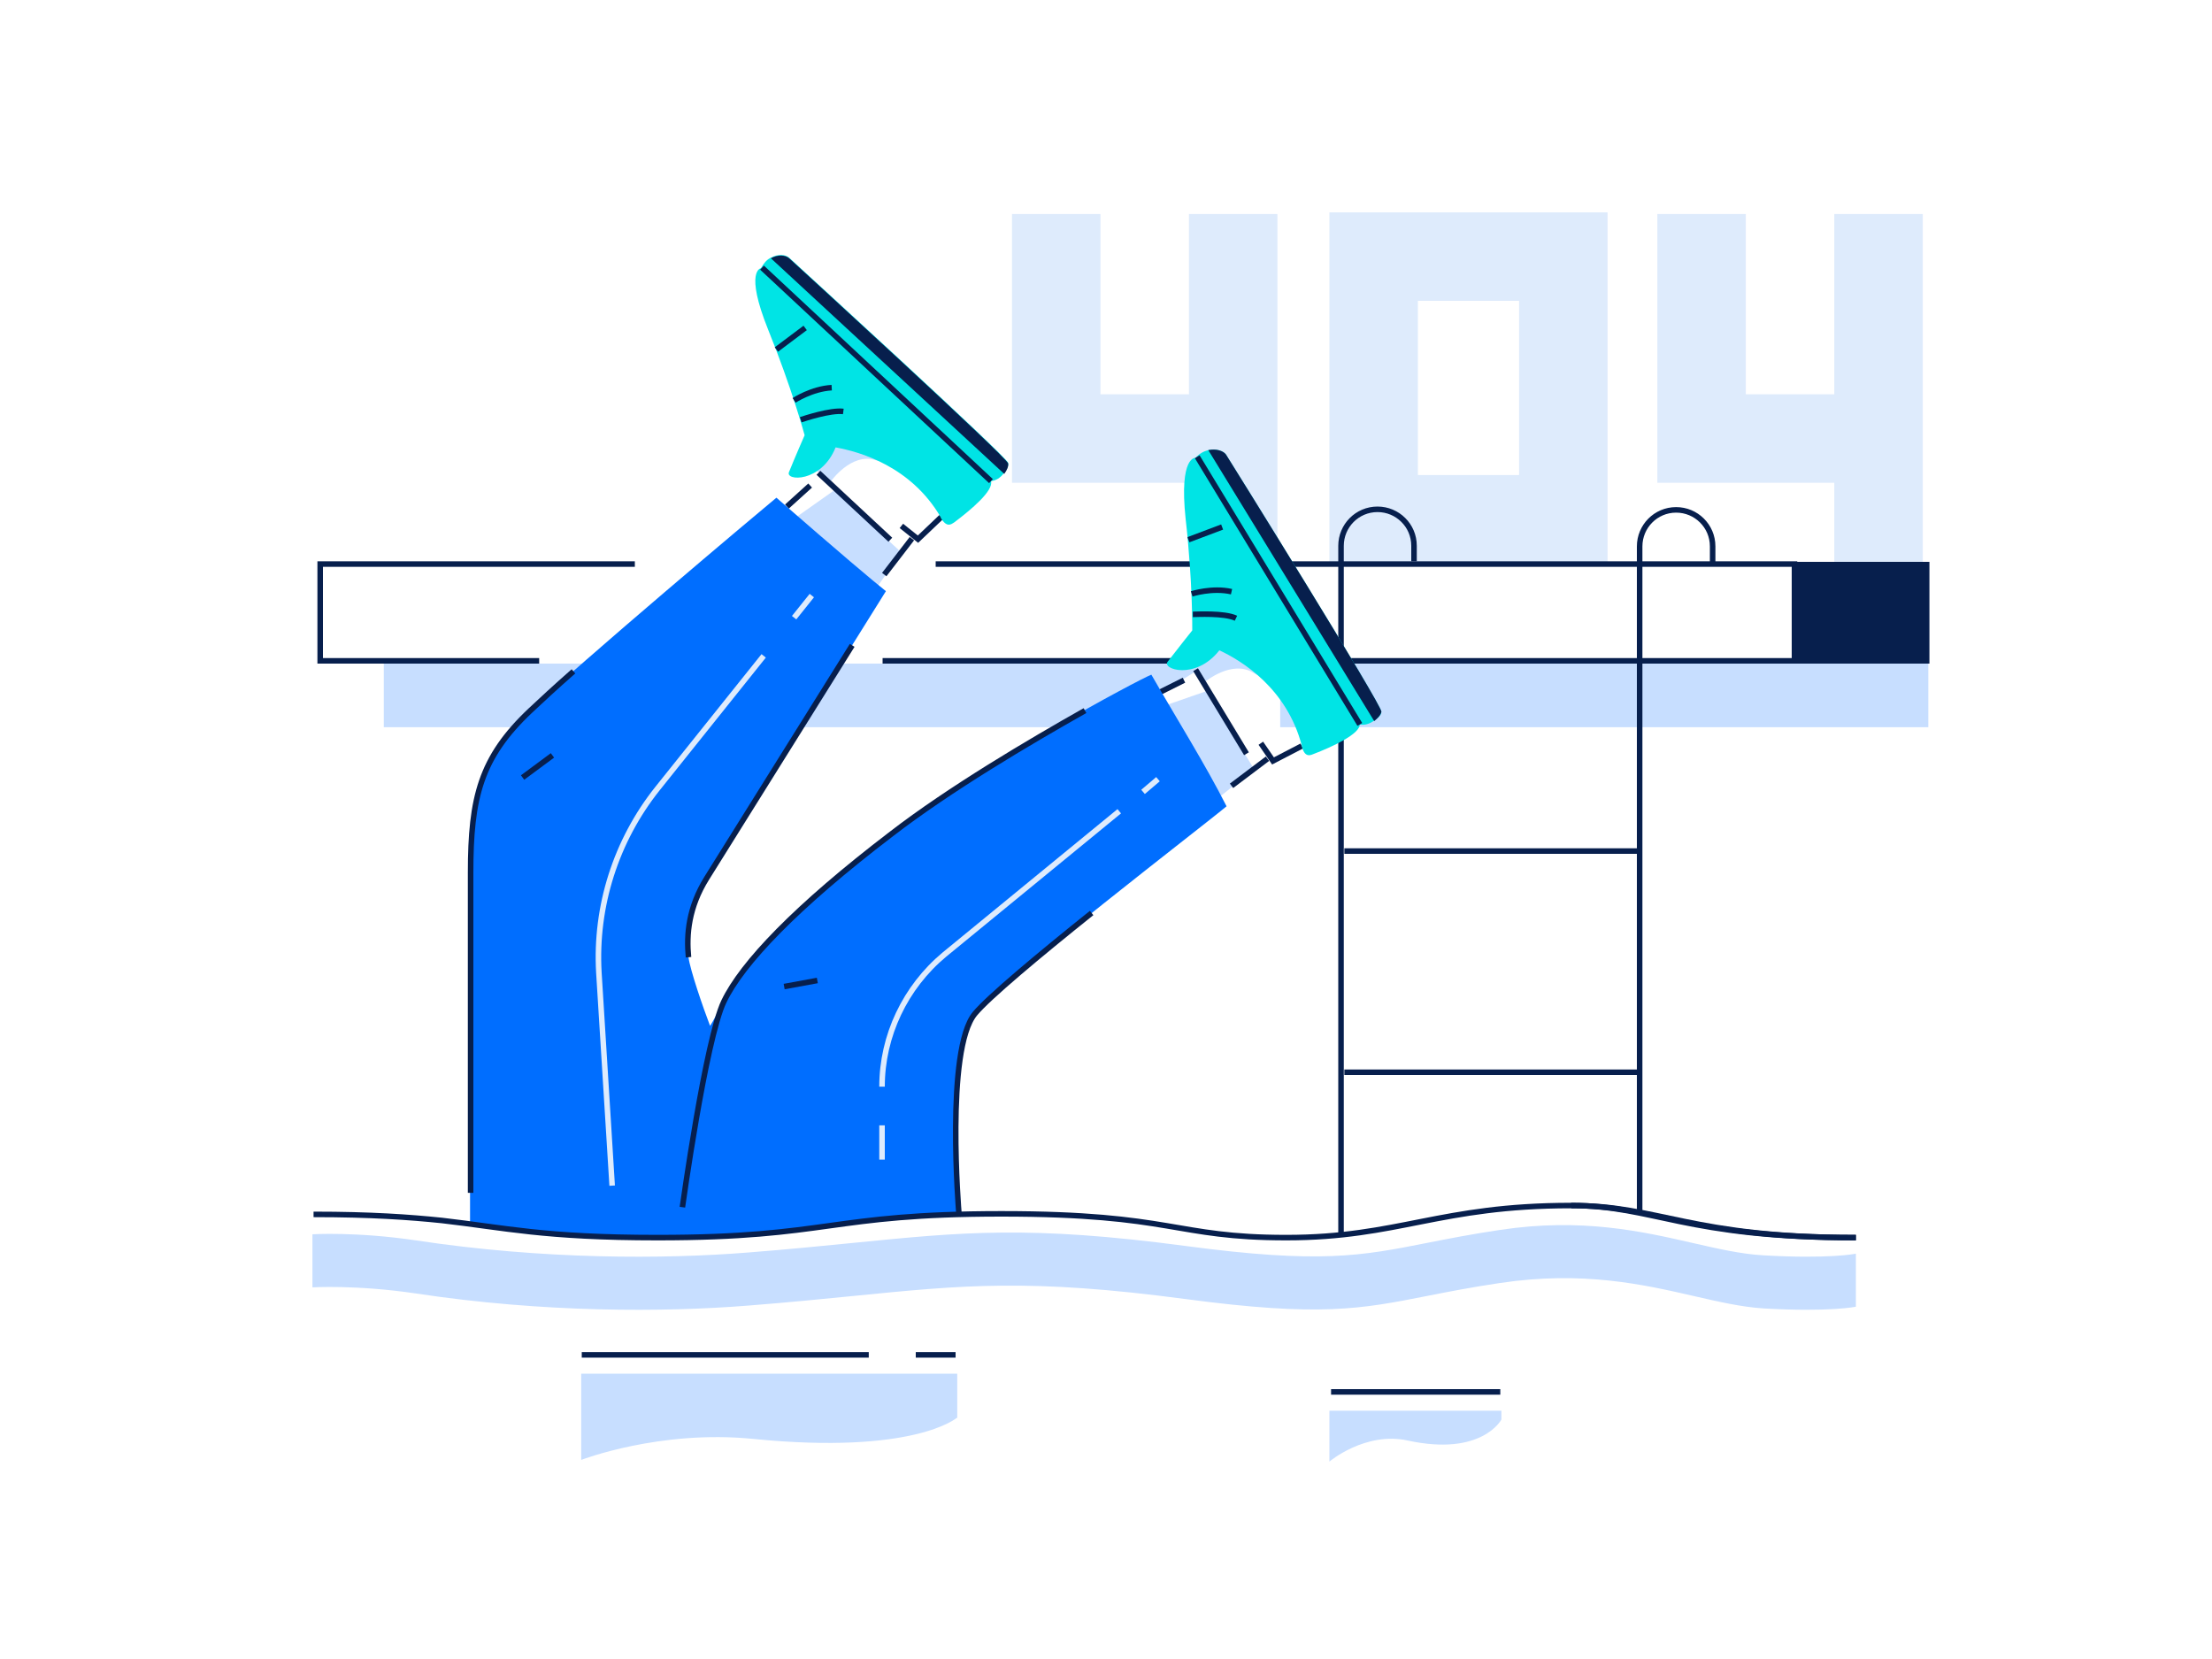
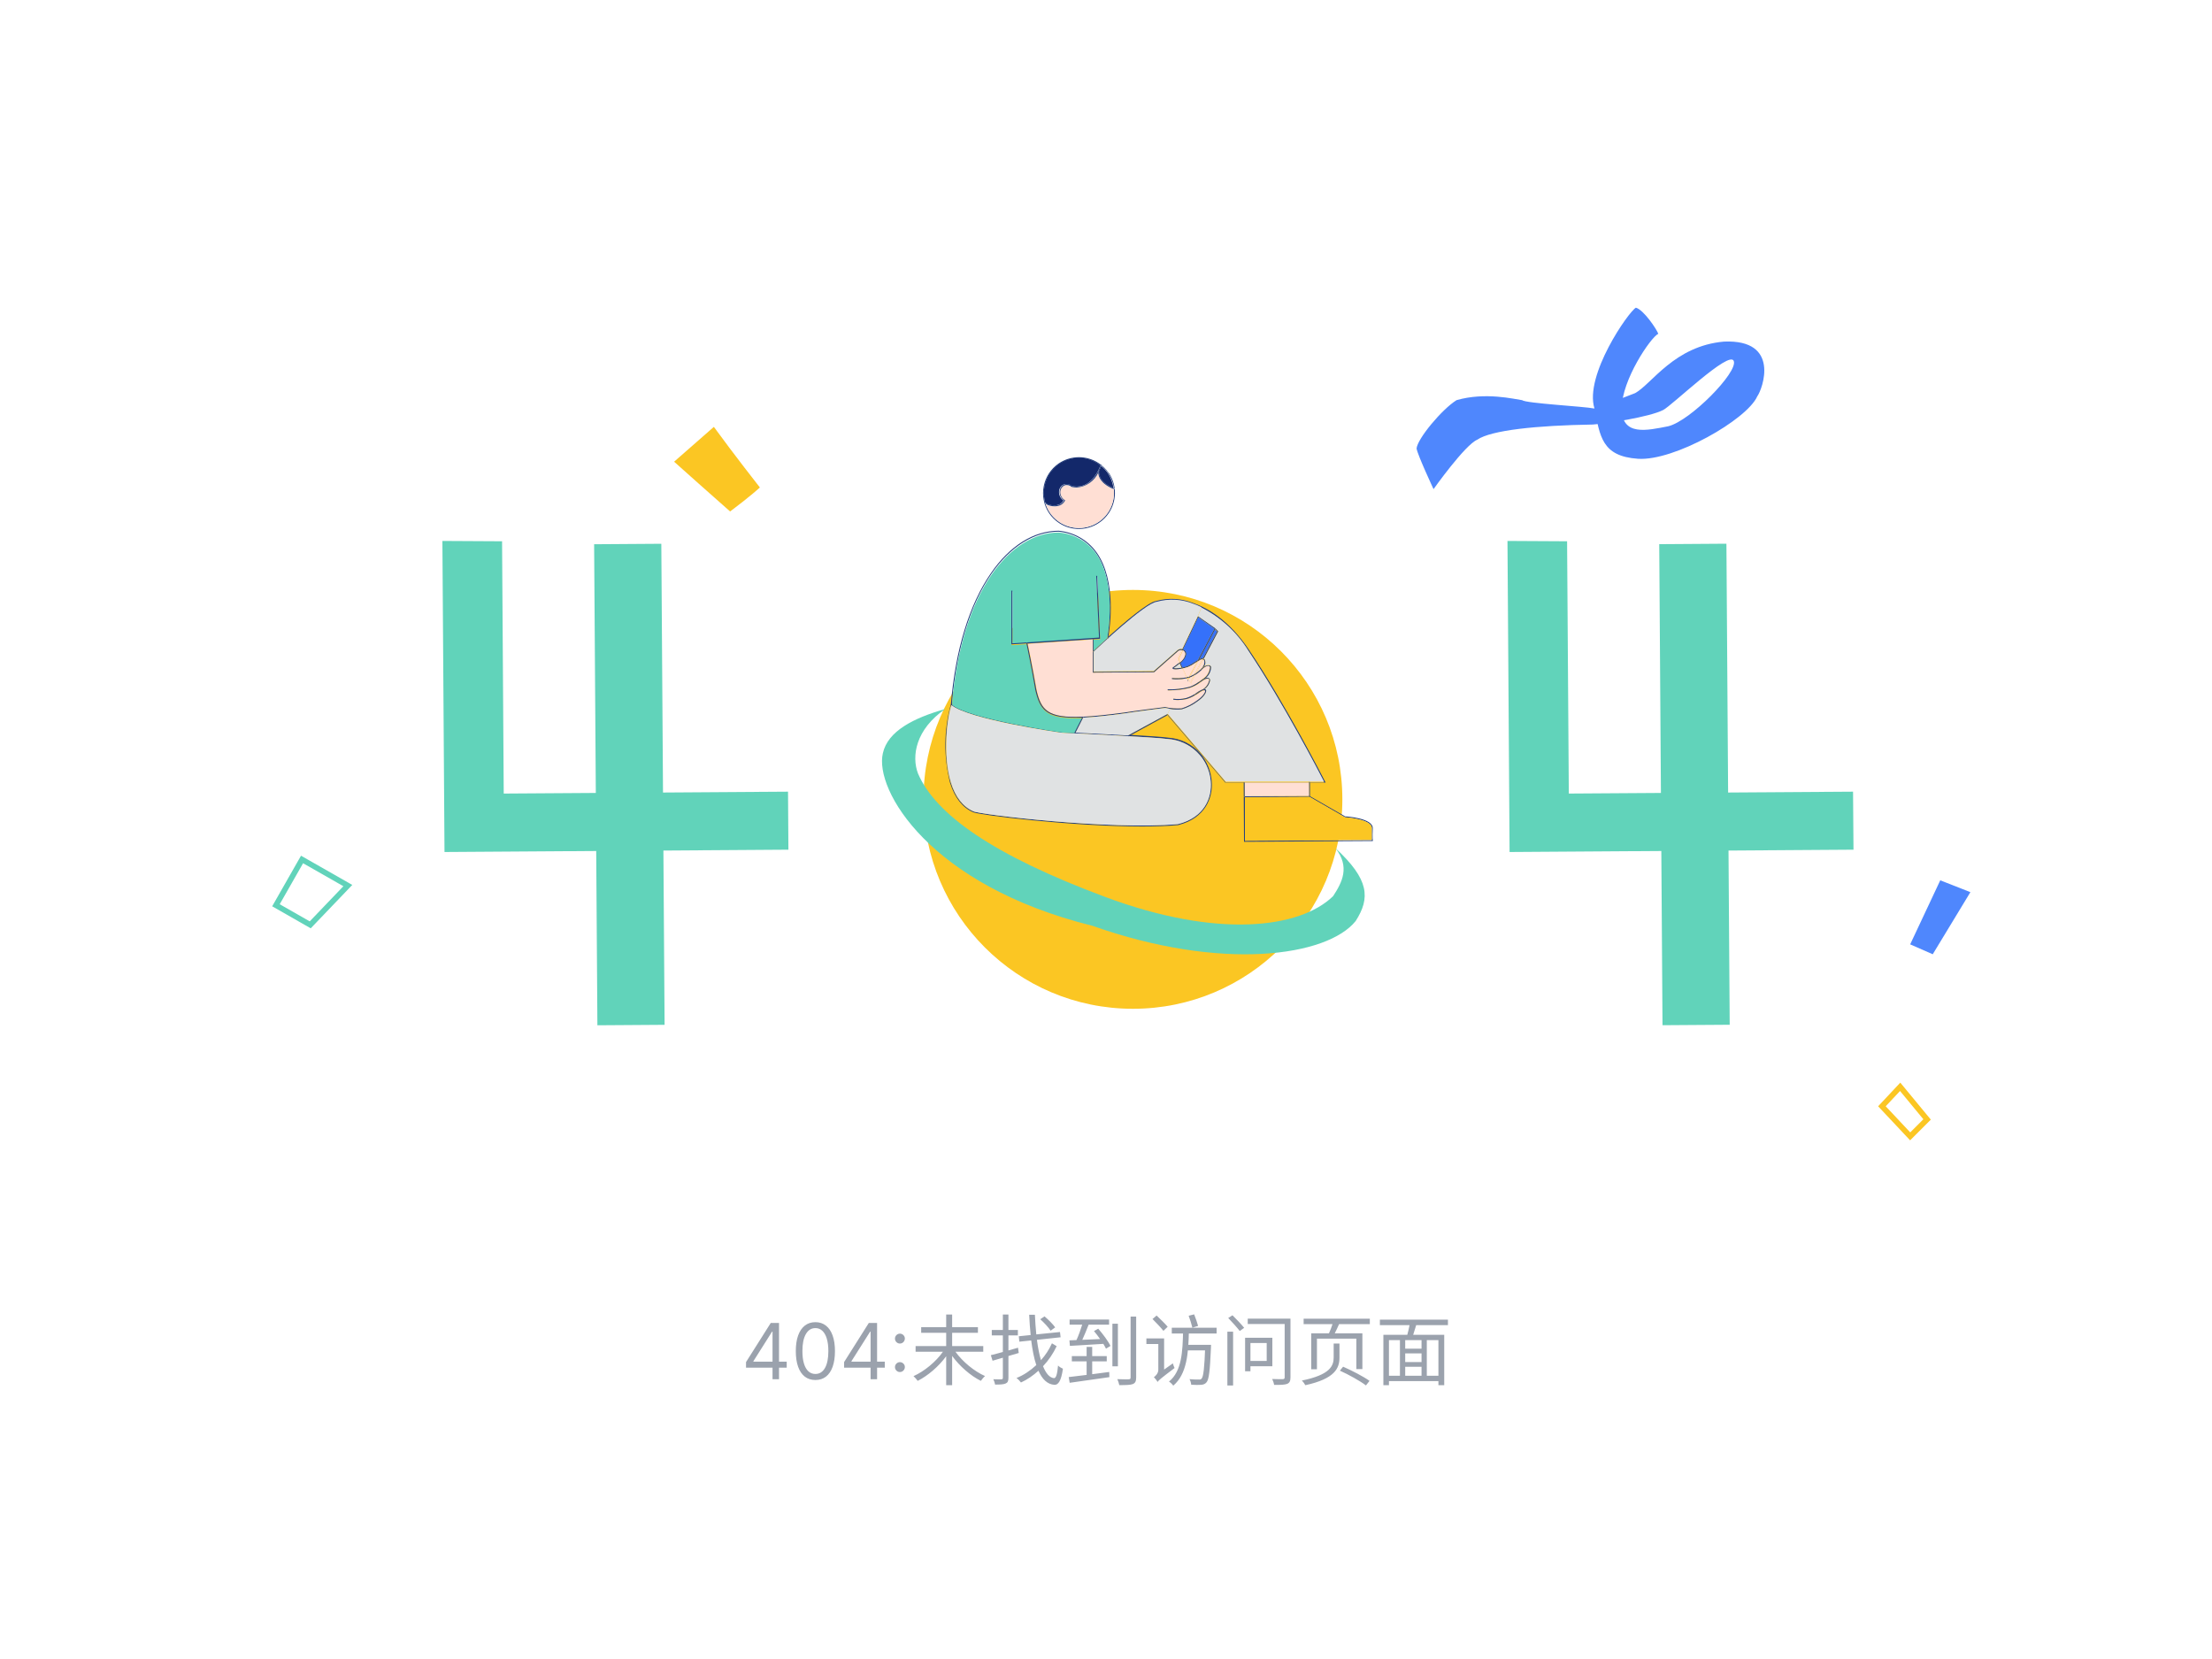
<svg xmlns="http://www.w3.org/2000/svg" viewBox="0 0 400 300" fill="none">
-   <path fill-rule="evenodd" clip-rule="evenodd" d="M290.7 38.4h-50.3v63.5h50.3V38.4Zm-16 47.5V54.4h-18.3v31.5h18.3ZM199 71.3V38.7h-16v48.6h32v14.6h16V38.7h-16v32.6h-16ZM331.7 87.3v14.6h16V38.7h-16v32.6h-16V38.7h-16v48.6h32Z" fill="#DEEBFC" />
-   <path d="M324.3 119.5h24.1v-17.4h-24.1" stroke="#071F4D" />
-   <path fill-rule="evenodd" clip-rule="evenodd" d="M218.5 120H69.4v11.5h130.5l18.6-11.5ZM231.5 131.5h117.2V120H231.5v11.5Z" fill="#C7DEFF" />
-   <path fill-rule="evenodd" clip-rule="evenodd" d="M348.4 119.5v-17.4h-24.1v17.4h24.1Z" fill="#071F4D" />
-   <path d="M159.6 119.5h164.9V102H169.2M114.8 102H57.9v17.5h39.6" stroke="#071F4D" />
-   <path d="M242.5 223.2V98.7c0-3.6 2.9-6.6 6.6-6.6m0 0c3.6 0 6.6 2.9 6.6 6.6v2.8M243.1 153.9h53.1M243.1 193.9h53.1M296.5 219.1V98.8c0-3.6 2.9-6.6 6.6-6.6 3.6 0 6.6 2.9 6.6 6.6v2.8" stroke="#071F4D" />
-   <path fill-rule="evenodd" clip-rule="evenodd" d="m140.5 96.4 15.9 12.9 6.6-9.4-12.2-11.2-8.2 5.8-2.1 1.9Z" fill="#C7DEFF" />
-   <path d="m170.2 93.5-4.2 4-3-2.4" stroke="#071F4D" />
-   <path fill-rule="evenodd" clip-rule="evenodd" d="M150.2 87.1s3.7-5.3 8.1-3.9c2.7.8 1.7-1.6 1.7-1.6l-9.2-5.6-3.9 8.5 3.3 2.6Z" fill="#C7DEFF" />
-   <path d="m148 85.5 13 12.1" stroke="#071F4D" />
-   <path fill-rule="evenodd" clip-rule="evenodd" d="M179.202 87.001c.9-.1 1.7-.6 2.3-1.4.6-.6.9-1.4.8-1.9-.2-1.1-38.4-36-39.6-37.1-.7-.6-2-.7-3.3 0-.7.3-1.3 1-1.8 1.9 0 0-3 .4 1.3 11.1 4.3 10.6 6.6 19.1 6.6 19.1s-1.8 4.1-2.8 6.6c-.9 1.7 5.8 2.1 8.4-4.4 4.4.8 13.6 3.4 19 12.6v.1c1.1 1.9 1.9 1.2 2.4.9 3.2-2.4 7.2-5.8 6.7-7.5Z" fill="#00E4E5" />
-   <path fill-rule="evenodd" clip-rule="evenodd" d="M182.3 83.802c-.2-1.1-38.4-36-39.6-37.1-.7-.6-2-.7-3.3 0l42.2 39c.5-.7.8-1.4.7-1.9Z" fill="#071F4D" />
-   <path d="M137.8 48.4 179.2 87M140.4 63.2l5.2-3.9M143.6 72.4s3.2-2.1 6.8-2.3M144.8 75.903c.6-.2 5.4-1.8 7.7-1.5M142.3 91.6l4.2-3.8M159.9 103.9l5-6.5" stroke="#071F4D" />
-   <path fill-rule="evenodd" clip-rule="evenodd" d="m206.1 129.6 11.7 16.7 9-7.2-8.7-14.1-9.5 3.3-2.5 1.3Z" fill="#C7DEFF" />
-   <path d="m235.4 134.9-5.2 2.7-2.2-3.2" stroke="#071F4D" />
-   <path fill-rule="evenodd" clip-rule="evenodd" d="M217.9 123.3s4.9-4.1 8.8-1.6c2.4 1.5 2.1-1.1 2.1-1.1l-7.3-7.9-6.1 7.2 2.5 3.4Z" fill="#C7DEFF" />
-   <path d="m216.2 121.1 9.2 15.2" stroke="#071F4D" />
-   <path fill-rule="evenodd" clip-rule="evenodd" d="M237.397 136.399c3.7-1.4 8.5-3.7 8.5-5.4.8.2 1.8-.1 2.6-.7.7-.4 1.3-1 1.3-1.6.1-1.2-27.2-45.1-28.1-46.5-.5-.7-1.8-1.1-3.2-.8-.8.2-1.6.6-2.3 1.4 0 0-3-.4-1.8 11 1.3 11.4 1.2 20.2 1.2 20.2s-2.8 3.5-4.4 5.6c-1.3 1.4 5 3.5 9.3-2 4.1 1.9 12.2 6.9 14.9 17.2v.1c.5 2.1 1.5 1.7 2 1.5Z" fill="#00E4E5" />
-   <path fill-rule="evenodd" clip-rule="evenodd" d="M249.8 128.699c.1-1.2-27.2-45.1-28.1-46.5-.5-.7-1.8-1.1-3.2-.8l30 49c.6-.5 1.2-1.1 1.3-1.7Z" fill="#071F4D" />
-   <path d="m216.5 82.6 29.4 48.4M214.9 97.6l6.1-2.3M215.5 107.395s3.7-1.2 7.2-.4M215.7 111.098c.6 0 5.7-.3 7.8.7M209.1 125.5l5-2.5M222.7 142.1l6.5-4.9" stroke="#071F4D" />
-   <path fill-rule="evenodd" clip-rule="evenodd" d="M208.2 122c-2.5 1-29.9 15.6-47.1 28.8-17.2 13.2-27 23.3-30.3 30.3-1.8 3.6-2.4 4.4-2.4 4.4-1.3-3.4-3.6-10.1-3.9-12.4-.4-4.1 0-9 3.3-14.3 3.3-5.3 27.4-43.9 32.4-51.9-2.4-1.9-8.2-6.8-19.8-16.9-3.4 2.8-35.6 29.9-44.6 38.5-9 8.6-10.8 15.7-10.8 29.3v63.6s25.2 3.9 44.3 2.1c19.1-1.8 44.1-4.1 44.1-4.1s-2.6-29.6 2.9-36.1c5.4-6.5 41.6-34.2 45.5-37.5-3.8-7.5-9-15.8-13.6-23.8Z" fill="#006EFF" />
-   <path d="M154.103 116.7c-9 14.4-23.8 38.1-26.3 42.1-3.3 5.3-3.7 10.2-3.3 14.3M85.1 215.7v-57.9c0-13.6 1.8-20.8 10.8-29.3 1.8-1.7 4.5-4.2 7.8-7.1M197.402 165.1c-9.5 7.6-18.6 15.2-21.1 18.2-5.4 6.5-2.9 36.1-2.9 36.1M123.4 218.3s4.2-30.3 7.5-37.2c3.3-6.9 13-17.1 30.3-30.3 10.5-8.1 24.9-16.6 35-22.3" stroke="#071F4D" />
-   <path fill-rule="evenodd" clip-rule="evenodd" d="M173.1 256.4v-8h-68V264s14.2-5.5 31.1-3.8c29.1 2.9 36.8-3.8 36.8-3.8h.1ZM271.5 255.1h-31.1v9.2s6.5-5.5 14.2-3.8c13.4 2.9 16.9-3.8 16.9-3.8v-1.6Z" fill="#C7DEFF" />
-   <path d="M105.2 245h51.9M240.7 251.7h30.6M165.6 245h7.2M56.7 219.6c10.4 0 17.4.5 23.2 1.1 11.4 1.3 18.4 3.1 39 3.1 31.1 0 31.1-4.3 62.2-4.3s31.2 4.3 51.5 4.3 27.7-5.8 51.5-5.8c15.1 0 20.4 5.8 51.5 5.8" stroke="#071F4D" />
-   <path d="M284.1 218c16.2 0 21.5 5.8 51.5 5.8" stroke="#071F4D" />
-   <path d="M159.5 203.5v6.2M202.4 146.7l-31.6 25.9c-7.1 5.9-11.3 14.7-11.3 23.9M206.7 143.2l2.7-2.3M138.098 118.6l-19.2 24c-7.5 9.4-11.3 21.3-10.6 33.3l2.4 38.5M143.6 111.7l3.2-4" stroke="#DEEBFC" />
-   <path d="m141.8 178.4 6-1.1M94.5 140.6l5.4-4" stroke="#071F4D" />
-   <path fill-rule="evenodd" clip-rule="evenodd" d="M135.2 236.099c7.395-.581 13.632-1.202 19.262-1.762 19.569-1.948 31.803-3.166 59.838.562 24.429 3.262 31.821 1.804 43.661-.53 3.766-.743 7.982-1.574 13.339-2.37 14.976-2.226 25.902.28 35.11 2.393 4.442 1.019 8.485 1.946 12.39 2.207 12 .7 16.8-.3 16.8-.3v-9.6c-.1.04-4.95.99-16.8.3-3.972-.232-8.097-1.176-12.641-2.215-9.183-2.101-20.074-4.593-34.859-2.385-5.305.792-9.493 1.619-13.239 2.358-11.858 2.342-19.291 3.809-43.761.542-28.035-3.728-40.269-2.51-59.838-.562-5.63.56-11.867 1.181-19.262 1.762-15.1 1.2-36.9 1.3-60-2.2-10.8-1.6-18.7-1.1-18.7-1.1v9.6s7.9-.5 18.7 1.1c23.1 3.5 44.9 3.4 60 2.2Z" fill="#C7DEFF" />
+   <path d="M134.905 247.322v-1.014l4.475-7.08h.735v1.571h-.497l-3.38 5.35v.079h6.025v1.094h-7.358Zm4.793 2.088v-10.182h1.173v10.182h-1.173Zm7.749.139c-.749 0-1.387-.203-1.914-.611-.527-.411-.929-1.006-1.208-1.785-.278-.782-.418-1.727-.418-2.834 0-1.1.14-2.04.418-2.819.282-.782.686-1.378 1.213-1.789.53-.415 1.167-.622 1.909-.622.743 0 1.377.207 1.904.622.531.411.935 1.007 1.213 1.789.282.779.423 1.719.423 2.819 0 1.107-.139 2.052-.418 2.834-.278.779-.681 1.374-1.208 1.785-.527.408-1.165.611-1.914.611Zm0-1.093c.743 0 1.319-.358 1.73-1.074.411-.716.617-1.737.617-3.063 0-.881-.095-1.632-.284-2.252-.185-.62-.454-1.092-.805-1.417a1.776 1.776 0 0 0-1.258-.487c-.736 0-1.311.363-1.725 1.089-.414.722-.621 1.745-.621 3.067 0 .882.092 1.631.278 2.247.186.617.452 1.086.801 1.407.351.322.773.483 1.267.483Zm5.191-1.134v-1.014l4.474-7.08h.736v1.571h-.497l-3.381 5.35v.079h6.026v1.094h-7.358Zm4.792 2.088v-10.182h1.174v10.182h-1.174Zm5.304-1.302a.861.861 0 0 1-.632-.264.864.864 0 0 1-.263-.631c0-.246.088-.456.263-.632a.864.864 0 0 1 .632-.263c.245 0 .455.088.631.263a.861.861 0 0 1 .264.632.842.842 0 0 1-.125.447.923.923 0 0 1-.323.328.848.848 0 0 1-.447.12Zm0-5.151a.864.864 0 0 1-.632-.263.866.866 0 0 1-.263-.632c0-.245.088-.456.263-.631a.861.861 0 0 1 .632-.264.86.86 0 0 1 .631.264.859.859 0 0 1 .264.631.93.93 0 0 1-.448.776.856.856 0 0 1-.447.119Zm15.072 1.483v-1.022h-5.628v-2.408h4.662v-1.022h-4.662v-2.282H171.1v2.282h-4.522v1.022h4.522v2.408h-5.53v1.022h4.942c-1.26 1.806-3.374 3.542-5.32 4.41.238.196.574.602.756.854 1.834-.924 3.794-2.59 5.152-4.452v5.236h1.078v-5.292c1.358 1.862 3.346 3.598 5.194 4.508.182-.266.518-.672.756-.868-1.946-.854-4.074-2.604-5.348-4.396h5.026Zm13.006-4.41c-.392-.56-1.246-1.414-1.932-1.988l-.77.518c.686.602 1.498 1.484 1.876 2.072l.826-.602Zm-6.594 4.634-.126-.952c-.588.154-1.176.336-1.736.49v-2.716h1.708v-.98h-1.708v-2.8h-1.008v2.8h-2.002v.98h2.002v2.996c-.812.224-1.568.434-2.17.574l.308 1.008c.56-.168 1.19-.336 1.862-.546v3.64c0 .196-.084.266-.28.266-.168 0-.77.014-1.442-.014.14.28.28.7.322.966.966 0 1.54-.028 1.904-.196.364-.154.504-.434.504-1.022v-3.948l1.862-.546Zm6.006-1.75a11.768 11.768 0 0 1-1.988 3.052c-.294-1.036-.546-2.282-.728-3.682l4.284-.462-.112-.952-4.284.434a65.377 65.377 0 0 1-.252-3.556h-1.036c.056 1.288.154 2.506.266 3.668l-2.142.224.098.98 2.142-.224c.224 1.708.504 3.22.924 4.452-1.064.994-2.296 1.834-3.584 2.338.294.21.616.546.812.812 1.106-.504 2.198-1.246 3.164-2.128.672 1.54 1.61 2.45 2.856 2.548.7.056 1.246-.644 1.568-2.912-.224-.084-.672-.336-.882-.574-.14 1.554-.364 2.31-.742 2.282-.798-.084-1.456-.868-1.974-2.156a13.972 13.972 0 0 0 2.464-3.626l-.854-.518Zm7.28 5.586v-2.324h2.632v-.952h-2.632v-1.666h-1.008v1.666h-2.674v.952h2.674v2.45c-1.232.154-2.352.294-3.234.392l.168 1.036c1.848-.266 4.578-.644 7.182-1.022l-.028-.938-3.08.406Zm.322-7.798c.364.434.756.938 1.106 1.442-1.12.056-2.226.098-3.22.14.392-.826.798-1.862 1.148-2.744h3.696v-.924h-7.14v.924h2.282c-.266.868-.658 1.96-1.036 2.786l-1.274.056.084.994c1.596-.098 3.85-.21 6.048-.364.196.322.35.616.476.868l.812-.49c-.392-.854-1.372-2.156-2.212-3.122l-.77.434Zm4.326-1.33h-.994v7.7h.994v-7.7Zm2.296-1.288v10.99c0 .266-.084.336-.336.35-.266 0-1.148.014-2.058-.028.14.308.294.798.35 1.078 1.134 0 1.96-.014 2.422-.182.462-.182.63-.504.63-1.218v-10.99h-1.008Zm7.448 2.016v1.036h8.106V240.1h-8.106Zm2.604 3.094v.994h3.78v-.994h-3.78Zm3.444 0v.196c-.14 4.046-.336 5.558-.658 5.908-.126.154-.252.182-.518.168-.266 0-.938 0-1.666-.07.168.28.28.7.308 1.008.714.042 1.414.056 1.806.014.42-.042.7-.14.966-.462.434-.504.616-2.016.798-6.272.014-.14.014-.49.014-.49h-1.05Zm-4.004-2.534c-.084 3.696-.21 7.28-2.548 9.17.266.168.602.49.77.742 2.492-2.114 2.744-5.908 2.828-9.912h-1.05Zm1.008-2.73c.252.686.546 1.61.672 2.156l1.036-.322c-.14-.532-.448-1.414-.714-2.086l-.994.252Zm-6.538.588c.658.658 1.54 1.582 1.974 2.142l.77-.742c-.448-.532-1.344-1.4-2.002-2.03l-.742.63Zm.91 11.382c.196-.294.56-.616 3.08-2.52a5.293 5.293 0 0 1-.308-.84l-2.688 1.904-.28.448.196 1.008Zm-2.016-7.868v1.008h2.856v-1.008h-2.856Zm2.016 7.868c0-.406 1.19-1.288 1.19-1.288v-6.58h-1.05v5.67c0 .644-.504 1.134-.798 1.33.196.196.546.63.658.868Zm12.628-9.086v9.73h1.036v-9.73h-1.036Zm.154-2.478c.714.742 1.624 1.75 2.086 2.352l.798-.574c-.462-.588-1.414-1.582-2.114-2.268l-.77.49Zm3.528.112v.98h7.392v-.98h-7.392Zm6.678 0v10.612c0 .238-.084.322-.336.336-.224 0-1.078.014-1.918-.028.14.294.308.77.35 1.064 1.148.014 1.904-.014 2.352-.182.434-.182.602-.504.602-1.176v-10.626h-1.05Zm-6.622 3.458v.952h3.374v3.248h-3.374v.952h4.396v-5.152h-4.396Zm-.532 0v6.062h.966v-6.062h-.966Zm16.016 3.556c0 1.498-.588 3.136-5.754 4.186.224.21.518.616.63.84 5.404-1.176 6.174-3.108 6.174-5.012v-2.52h-1.05v2.506Zm1.12 2.394c1.624.728 3.696 1.89 4.718 2.674l.644-.826c-1.064-.77-3.178-1.862-4.774-2.562l-.588.714Zm-6.552-9.394v.98h5.222c-.168.546-.42 1.176-.644 1.666h-3.206v6.496h1.036v-5.53h7.126v5.502h1.092v-6.468h-4.998c.252-.49.532-1.092.784-1.666h5.558v-.98h-11.97Zm24.374 10.318h-2.1v-6.44h2.1v6.44Zm-8.946-6.44h1.988v6.44h-1.988v-6.44Zm5.894 1.54h-2.954v-1.54h2.954v1.54Zm-2.954 3.276h2.954v1.624h-2.954v-1.624Zm2.954-.854h-2.954v-1.568h2.954v1.568Zm4.774-6.678v-.994h-12.306v.994h5.362a21.348 21.348 0 0 1-.406 1.75h-4.326v9.114h1.008v-.742h8.946v.742h1.05v-9.114h-5.614c.182-.532.378-1.162.546-1.75h5.74Z" fill="#9BA2AD" />
+   <path d="m80 97.82.38 56.25 62.19-.42-.07-10.49-51.41.34-.3-45.62L80 97.82Z" fill="#61D3BA" />
+   <path d="m119.587 98.332-12.15.083.592 86.988 12.15-.083-.592-86.988ZM272.6 97.82l.38 56.25 62.19-.42-.08-10.49-51.4.34-.31-45.62-10.78-.06Z" fill="#61D3BA" />
+   <path d="m312.192 98.32-12.15.083.593 86.988 12.149-.082-.592-86.988Z" fill="#61D3BA" />
+   <path d="M204.87 182.42c20.915 0 37.87-16.955 37.87-37.87s-16.955-37.87-37.87-37.87S167 123.635 167 144.55s16.955 37.87 37.87 37.87Z" fill="#FBC623" />
+   <path d="M248.25 152v.08h-.09l-23.2.14v-.09l-.05-8h.17V144l11.63-.06v-2.42h.17v2.45l6.36 3.66c.41 0 5.08.35 5 2.16-.08 1.81.01 2.21.01 2.21Zm-.18-.08v-2.11c.08-1.69-4.8-2-4.85-2l-6.4-3.69-11.68.07v7.86l22.93-.13Z" fill="#26417F" />
+   <path d="M248.06 149.78v2.11l-22.94.13v-7.86l11.68-.07 6.4 3.69s4.94.31 4.86 2Z" fill="#FBC623" />
+   <path d="m239.65 141.39.06.12h-2.85v-.09h-.17v.09h-15.12l-4.39-5.14-6-7h.06l-.08-.15 10.48 12.25h17.78c-.72-1.41-7.39-14.33-13.67-23.75a21.367 21.367 0 0 0-8.47-7.79 14.932 14.932 0 0 0-1.59-.65 10.312 10.312 0 0 0-6.56-.33c-2.13.29-10.73 8.41-11.38 9v-.23c.36-.35 1.28-1.22 2.46-2.29h.18v-.26c2.91-2.62 7.21-6.29 8.66-6.49a10.503 10.503 0 0 1 6.66.34c2.65.9 6.55 3.1 10.16 8.51 6.66 9.9 13.71 23.72 13.78 23.86Z" fill="#26417F" />
+   <path d="M239.43 141.34h-17.78l-10.48-12.25.38-.91a6.732 6.732 0 0 0 2.18.07 9.016 9.016 0 0 0 2.79-1.41c1.1-.75 1.63-1.54 1.59-1.93a.272.272 0 0 0-.18-.25.406.406 0 0 0-.17 0 2.514 2.514 0 0 0 1.06-1.64.445.445 0 0 0-.062-.239.444.444 0 0 0-.178-.171.78.78 0 0 0-.61 0 2.619 2.619 0 0 0 1-2 .438.438 0 0 0-.29-.35 1.192 1.192 0 0 0-.95.27 1.218 1.218 0 0 0 .08-1.34l-.12-.09 2.58-4.91-.48-.5h-.05l-3.13-2.26.66-1.56a21.374 21.374 0 0 1 8.47 7.79c6.26 9.34 12.97 22.27 13.69 23.68Z" fill="#E0E2E3" />
+   <path d="M236.86 141.42h-.17v.09h.17v-.09Z" fill="#26417F" />
+   <path d="m236.69 141.51.02 2.42-11.63.06-.01-2.48h11.62Z" fill="#FFDFD4" />
+   <path d="M225.08 143.99v.09h-.17v-.09H225.08ZM225.07 141.51l.01 2.48H224.91l-.01-2.48h.17Z" fill="#26417F" />
+   <path d="M225.07 141.49h-.17v.02h.17v-.02ZM219.8 113.66l.48.5-2.58 4.91a.456.456 0 0 0-.16-.06l2.56-4.87-.35-.37.06-.1-.01-.01Z" fill="#26417F" />
+   <path d="m219.72 113.82.35.37-2.56 4.87a.877.877 0 0 0-.64.18l2.85-5.42Z" fill="#3571FA" />
+   <path d="m219.81 113.65-.01.01-.04-.04.05.03Z" fill="#26417F" />
+   <path d="m219.8 113.66-.02.06-.06.1-.08-.08.12-.12.04.04Z" fill="#26417F" />
+   <path d="m219.76 113.62-.12.12.08.08-2.85 5.42-.13.08-.14.06 3-5.68-2.89-2.07-2.76 5.82h-.16l2.85-6 3.12 2.17Z" fill="#26417F" />
+   <path d="m219.59 113.7-3 5.68c-.15.08-.33.2-.56.35a6.12 6.12 0 0 1-1.28.73c-.306.107-.62.191-.94.25l-.36-.79c.282-.244.53-.523.74-.83.55-.89.19-1.34 0-1.49a.719.719 0 0 0-.27-.15l2.76-5.82 2.91 2.07Z" fill="#3571FA" />
+   <path d="M219.11 141.25c.27 3-1.18 6.73-6.05 7.95-1.94.18-4.18.25-6.57.25-12.69 0-29.73-2.1-30.55-2.59-1.91-.84-3.31-2.63-4.14-5.3a27.928 27.928 0 0 1 .15-14.24c.83-9.86 3.32-18 7.22-23.65 3.42-5 7.78-7.7 12.26-7.7a9.456 9.456 0 0 1 6.84 3.88c3.69 5.13 2.44 13.69 2.16 15.29l-.21.19c.1-.54 1.83-9.94-2.09-15.39a9.281 9.281 0 0 0-6.71-3.8c-4.41 0-8.72 2.7-12.12 7.61-3.83 5.54-6.3 13.59-7.15 23.28l.1.07c-.043.067-.08.137-.11.21 3 2.59 19.75 5 19.93 5l2.23.1.15.07.06-.11c2.39.12 6.18.31 9.55.51l.08.16.26-.15c3.27.19 6.09.38 6.8.5a8.363 8.363 0 0 1 5.9 2.92 8.785 8.785 0 0 1 2.01 4.94ZM213 149c4.76-1.19 6.18-4.79 5.91-7.77a8.347 8.347 0 0 0-7.79-7.6c-1.91-.32-18.93-1.12-19.11-1.13-.69-.1-16.81-2.43-20-5-.75 2-1.66 9-.1 14 .81 2.62 2.18 4.37 4.06 5.2 1.03.58 24.83 3.43 37.03 2.3Z" fill="#26417F" />
+   <path d="M218.94 141.26c.27 3-1.15 6.58-5.91 7.77-12.23 1.1-36-1.75-37-2.32-1.88-.83-3.25-2.58-4.06-5.2-1.56-5-.65-12 .1-14 3.16 2.61 19.28 4.94 20 5 .18 0 17.2.81 19.11 1.13a8.348 8.348 0 0 1 7.76 7.62Z" fill="#E0E2E3" />
+   <path d="M219 120.63a2.624 2.624 0 0 1-1 2 3.048 3.048 0 0 0-.77.41l.27-.21.17-.13a2.706 2.706 0 0 0 1.14-2 .28.28 0 0 0-.18-.22c-.12 0-.49-.06-1.29.66.155-.163.29-.344.4-.54a1.193 1.193 0 0 1 .95-.27.44.44 0 0 1 .31.3Z" fill="#26417F" />
+   <path d="M218.82 123a2.505 2.505 0 0 1-1.06 1.64 1.219 1.219 0 0 0-.44.11 2.626 2.626 0 0 0 1.33-1.75c0-.05-.013-.1-.037-.144a.299.299 0 0 0-.103-.106c-.09 0-.42-.12-1.21.43l.27-.21.18-.13.22-.21a.777.777 0 0 1 .61 0 .452.452 0 0 1 .24.37Z" fill="#26417F" />
+   <path d="M218.78 120.66a2.712 2.712 0 0 1-1.14 2l-.17.13-.27.21-.3.22a7.633 7.633 0 0 1-1.21.76l-.33-.5.79-1.49a9.968 9.968 0 0 0 1.16-.91c.8-.72 1.17-.7 1.29-.66a.279.279 0 0 1 .18.24Z" fill="#FFDFD4" />
+   <path d="M218.65 123a2.632 2.632 0 0 1-1.33 1.75 5.125 5.125 0 0 0-1.26.8 7.044 7.044 0 0 1-1.55.7 6.016 6.016 0 0 1-2.28.11v.17c.275.042.552.062.83.06a7.398 7.398 0 0 0 1.52-.17 6.413 6.413 0 0 0 1.58-.71c.31-.175.61-.365.9-.57.14-.07.27-.16.4-.24a.698.698 0 0 1 .45-.05s.06 0 .07.11c0 .28-.43 1-1.52 1.77a9.297 9.297 0 0 1-2.74 1.39 10.398 10.398 0 0 1-3-.24c-.06 0-6 .76-7.43 1-3.05.4-5.47.66-7.41.75h-.06c-6.33.28-7.52-1.19-8.36-4.85-.72-4.15-1.48-7.75-1.61-8.36l11.78-.79v6l11.07-.08 4.33-3.82a.822.822 0 0 1 .67-.16l-.75 1.58.31.7c-.297.256-.608.496-.93.72l-.21.15a.139.139 0 0 0 0 .17c.08.16.81.15 1.66 0l.74 1.61a8.91 8.91 0 0 1-2.52.11v.16c.301.048.606.068.91.06.574 0 1.147-.057 1.71-.17l.25.55v-.07l.55.35.33.5a4.39 4.39 0 0 1-.62.24 13.636 13.636 0 0 1-3.91.44v.17h.38c1.208 0 2.41-.151 3.58-.45a6.259 6.259 0 0 0 1.9-1l.29-.21c.79-.55 1.12-.48 1.21-.43a.285.285 0 0 1 .07.25Z" fill="#FFDFD4" />
+   <path d="M218.11 124.91c0 .39-.49 1.18-1.59 1.93a9.016 9.016 0 0 1-2.79 1.41 6.732 6.732 0 0 1-2.18-.07c-.44-.07-.79-.14-.87-.16-.33 0-6 .75-7.41 1-3 .4-5.45.66-7.4.75l.06-.11-.1-.05c1.94-.09 4.36-.35 7.41-.75 1.44-.25 7.37-1 7.43-1 .983.225 1.994.306 3 .24a9.297 9.297 0 0 0 2.74-1.39c1.09-.75 1.55-1.49 1.52-1.77 0-.08 0-.1-.07-.11a.698.698 0 0 0-.45.05c.123-.069.237-.153.34-.25a.375.375 0 0 1 .17 0c.059.018.11.056.144.107.035.05.051.112.046.173ZM218 122.61l-.22.21-.18.13-.27.21-.29.21-.11-.13.3-.22c.236-.173.495-.311.77-.41ZM217.79 119.21a1.224 1.224 0 0 1-.08 1.34c-.16.11-.33.25-.52.41.59-.61.72-1.36.48-1.64a.139.139 0 0 0-.09 0l.09-.16.12.05Z" fill="#26417F" />
+   <path d="M217.67 119.33c.24.28.11 1-.48 1.64a9.256 9.256 0 0 1-.87.71l1.26-2.4a.137.137 0 0 1 .09.05Z" fill="#FFDFD4" />
+   <path d="m217.67 119.12-.09.16a.244.244 0 0 0-.16 0l.09-.17a.454.454 0 0 1 .16.01ZM217.76 124.62a1.732 1.732 0 0 1-.34.25c-.47.206-.908.479-1.3.81l-.1-.13c.32-.19.62-.38.84-.54.145-.078.285-.165.42-.26.149-.075.313-.12.48-.13Z" fill="#26417F" />
+   <path d="m217.58 119.28-1.26 2.4-.3.21 1.4-2.66a.237.237 0 0 1 .16.05Z" fill="#FFDFD4" />
+   <path d="m217.51 119.06-.09.17a1.002 1.002 0 0 0-.59.24h-.07l.14-.27a.877.877 0 0 1 .61-.14ZM217.71 120.56a2.68 2.68 0 0 1-.4.54l-.12-.13c.19-.16.36-.3.52-.41Z" fill="#26417F" />
+   <path d="m217.42 119.23-1.4 2.66c-.238.16-.493.294-.76.4l1.47-2.78h.07a.998.998 0 0 1 .62-.28Z" fill="#FFDFD4" />
+   <path d="m217.19 121 .12.13c-.364.331-.752.636-1.16.91l.17-.33c.304-.219.595-.456.87-.71Z" fill="#26417F" />
+   <path d="m217.29 109.8-.66 1.56-2.85 6a.999.999 0 0 0-.86.21l-4.28 3.77-10.86.08v-3.6c.65-.63 9.25-8.75 11.38-9a10.312 10.312 0 0 1 6.56.33c.535.187 1.059.404 1.57.65Z" fill="#E0E2E3" />
+   <path d="M217.4 124.89c-.13.08-.26.17-.4.24-.29.205-.59.396-.9.57.392-.331.83-.603 1.3-.81ZM217.32 124.73a4.314 4.314 0 0 1-.42.26c-.22.16-.52.35-.84.54a5.155 5.155 0 0 1 1.26-.8ZM216.9 123.24l.11.13a6.237 6.237 0 0 1-1.9 1 14.46 14.46 0 0 1-3.58.45h-.38v-.17a13.636 13.636 0 0 0 3.91-.44c.212-.064.42-.144.62-.24a7.645 7.645 0 0 0 1.22-.73ZM216.74 119.32l.13-.08-.14.27-.29.16.16-.29.14-.06Z" fill="#26417F" />
+   <path d="m216.73 119.51-1.47 2.78a1.02 1.02 0 0 1-.19.08l1.42-2.7.24-.16Z" fill="#FFDFD4" />
+   <path d="m216.6 119.38-.16.29-.3.2a6.245 6.245 0 0 1-1.32.74c-.303.106-.614.19-.93.25l-.07-.16c.319-.059.633-.143.94-.25a6.145 6.145 0 0 0 1.28-.73c.23-.14.41-.26.56-.34Z" fill="#26417F" />
+   <path d="m216.44 119.68-1.42 2.7-.4.1-.73-1.61c.316-.06.627-.143.93-.25.469-.192.912-.44 1.32-.74l.3-.2Z" fill="#FFDFD4" />
+   <path d="m216.32 121.68-.17.33-.29.18.16-.3.3-.21Z" fill="#26417F" />
+   <path d="m216.15 122-.79 1.49-.55-.35.08-.15.41.25.56-1.06.29-.18Z" fill="#FFDFD4" />
+   <path d="m216 125.57.1.13a6.413 6.413 0 0 1-1.58.71 7.398 7.398 0 0 1-1.52.17 5.242 5.242 0 0 1-.83-.06v-.17c.76.11 1.534.072 2.28-.11a6.952 6.952 0 0 0 1.55-.7v.03ZM216 121.89l-.16.3c-.226.14-.468.254-.72.34l.12-.24c.267-.106.522-.24.76-.4Z" fill="#26417F" />
+   <path d="m215.86 122.19-.56 1.06-.41-.25.25-.47c.252-.086.494-.2.72-.34Z" fill="#FFDFD4" />
+   <path d="M215.07 122.37a.993.993 0 0 0 .19-.08l-.12.24-.2.06.11-.21.02-.01Z" fill="#26417F" />
+   <path d="m215.14 122.53-.25.47h-.07l-.09.15.08.05v.07l-.25-.55h.16l.09.19.13-.24.2-.06v-.08Z" fill="#FFDFD4" />
+   <path d="m215 122.38-.11.21h-.22l-.07-.16.4-.05Z" fill="#26417F" />
+   <path d="m214.91 122.59-.13.24-.09-.19.22-.05Z" fill="#FFDFD4" />
+   <path d="m214.89 123-.08.15-.08-.05.09-.15.07.05ZM214.62 122.48l.07.16h-.16l-.08-.16a.965.965 0 0 1 .17 0Z" fill="#26417F" />
+   <path d="M214.62 122.48a.965.965 0 0 0-.17 0l-.74-1.61h.18l.73 1.61Z" fill="#FFDFD4" />
+   <path d="m214.45 122.51.08.16a8.691 8.691 0 0 1-1.71.17 4.954 4.954 0 0 1-.91-.06v-.16a8.903 8.903 0 0 0 2.54-.11ZM214.21 117.6c.18.15.54.6 0 1.49a4.33 4.33 0 0 1-.74.83l-.08-.16a3.85 3.85 0 0 0 .67-.76c.34-.54.36-1 0-1.27a.843.843 0 0 0-.23-.13l.07-.15c.114.024.22.076.31.15Z" fill="#26417F" />
+   <path d="M214.1 117.73c.31.26.29.73 0 1.27a3.882 3.882 0 0 1-.67.76l-.26-.57.75-1.59a.85.85 0 0 1 .18.13Z" fill="#FFDFD4" />
+   <path d="m213.94 117.45-.07.15a.539.539 0 0 0-.17 0l.08-.17.16.02ZM213.82 120.71l.07.16h-.18l-.07-.15.18-.01Z" fill="#26417F" />
+   <path d="m213.87 117.6-.75 1.59.26.57-.14.12-.31-.7.75-1.58a.506.506 0 0 1 .19 0Z" fill="#FFDFD4" />
+   <path d="m213.46 119.92.36.79h-.18l-.32-.71.14-.08ZM213.78 117.4l-.08.17a.809.809 0 0 0-.67.16l-4.33 3.82-11.07.08v-6h.17v2a1.195 1.195 0 0 0-.16.15l.12.12v3.6l10.86-.08 4.28-3.77a1.003 1.003 0 0 1 .88-.25ZM213.64 120.75l.07.15c-.85.17-1.58.18-1.66 0a.145.145 0 0 1-.029-.085c0-.031.011-.061.029-.085l.21-.15c.322-.224.633-.464.93-.72l.08.16c-.29.249-.594.483-.91.7l-.14.1c.474.045.953.022 1.42-.07Z" fill="#26417F" />
+   <path d="m213.32 120 .32.71a4.92 4.92 0 0 1-1.37.09l.14-.1c.316-.217.619-.451.91-.7Z" fill="#E0E2E3" />
+   <path d="m213.38 119.76.08.16-.14.12-.08-.16.14-.12Z" fill="#26417F" />
+   <path d="m211.55 128.18-.38.91L204 133c-3.37-.2-7.16-.39-9.55-.51l1.38-2.71c1.95-.09 4.37-.35 7.4-.75 1.39-.24 7.08-.95 7.41-1 .12-.03.47.08.91.15Z" fill="#E0E2E3" />
+   <path d="m211.12 129.13.08.15-.06.03-.1-.11.08-.07Z" fill="#26417F" />
+   <path d="m211.14 129.31-6.77 3.69H204l7.08-3.85-.08.07.14.09ZM204.37 133l-.26.15-.11-.15h.37ZM200.5 85.49a6.518 6.518 0 0 1-8.983 9.094 6.496 6.496 0 0 1-1.807-1.784 6.533 6.533 0 0 1 1.74-9 6.506 6.506 0 0 1 7.242-.048 6.51 6.51 0 0 1 1.808 1.788v-.05Zm1 3 .06-.17a.743.743 0 0 1-.13-.06 6.474 6.474 0 0 0-1-2.66 6.064 6.064 0 0 0-1.2-1.32 1.2 1.2 0 0 0 0-.12h-.16v.06a6.342 6.342 0 0 0-2.71-1.24 7.17 7.17 0 0 0-1.21-.11 6.343 6.343 0 0 0-6.271 5.145A6.342 6.342 0 0 0 189 90.92l-.11.13.21.14a6.34 6.34 0 0 0 12.23-.85c.121-.623.148-1.26.08-1.89l.09.04Z" fill="#26417F" />
+   <path d="m201.52 88.3-.06.17h-.05v-.21c.036.016.073.03.11.04Z" fill="#26417F" />
+   <path d="M201.41 88.45a6.347 6.347 0 0 1-4.123 6.632 6.351 6.351 0 0 1-7.437-2.382 6.266 6.266 0 0 1-.75-1.51c.466.254.989.384 1.52.38.192 0 .383-.02.57-.06a1.812 1.812 0 0 0 1.32-1v-.07h-.06a1.666 1.666 0 0 1-.8-1.56 1.3 1.3 0 0 1 .75-1.09 1.272 1.272 0 0 1 1.28.27c.305.069.617.106.93.11a4.66 4.66 0 0 0 3.92-2.72c.1.66.47 2.04 2.88 3Z" fill="#FFDFD4" />
+   <path d="M201.39 88.24v.21c-2.42-1-2.78-2.34-2.8-3 .06-.12.13-.24.18-.35.01.08-.42 1.9 2.62 3.14Z" fill="#26417F" />
+   <path d="M200.35 85.58a6.46 6.46 0 0 1 1 2.66c-3-1.22-2.61-3.06-2.6-3.15.143-.266.264-.544.36-.83.477.375.895.82 1.24 1.32Z" fill="#13286A" />
+   <path d="M200.43 115.15v.26h-.18l.18-.26Z" fill="#26417F" />
+   <path d="M198.13 100c3.92 5.45 2.19 14.85 2.09 15.39-1.18 1.07-2.1 1.94-2.46 2.29v-2l1.09-.07h.09l-.51-11.35h-.18l.51 11.19-15.68 1.05v-9.54h-.17v9.72l2.73-.18c.11.53.89 4.17 1.6 8.39.8 3.46 1.9 5 7.09 5h1.36l-1.37 2.68-2.23-.1c-.18 0-16.93-2.45-19.93-5 .031-.073.067-.144.11-.21l-.1-.07c.85-9.69 3.32-17.74 7.15-23.28 3.4-4.91 7.71-7.61 12.12-7.61a9.283 9.283 0 0 1 6.69 3.7Z" fill="#61D3BA" />
+   <path d="M199 84.09h.16a1.2 1.2 0 0 1 0 .12l-.14-.11-.02-.01ZM199 84.15l.14.11a5.343 5.343 0 0 1-.36.83h-.16c.145-.306.272-.62.38-.94Z" fill="#26417F" />
+   <path d="M196.3 82.91a6.341 6.341 0 0 1 2.7 1.24 8.628 8.628 0 0 1-.39.9c-.65 1.31-2.15 3.42-4.81 2.84a1.402 1.402 0 0 0-1.43-.29 1.466 1.466 0 0 0-.86 1.23 1.843 1.843 0 0 0 .81 1.68 1.645 1.645 0 0 1-1.18.83 2.86 2.86 0 0 1-2.13-.42 6.338 6.338 0 0 1 6.07-8.12c.409.002.817.038 1.22.11Z" fill="#13286A" />
+   <path d="m198.41 104.16.51 11.35h-.09l-1.09.07h-.17l-11.78.79a.335.335 0 0 1 0-.1h-.17v.07l-2.73.18v-9.72h.17v9.54l15.68-1.05-.51-11.19.18.06ZM198.63 85.05h.16c0 .11-.12.23-.18.35a1.284 1.284 0 0 1 .02-.35Z" fill="#26417F" />
+   <path d="M198.62 85.05c-.02.13-.02.26 0 .39a4.664 4.664 0 0 1-3.92 2.72 4.517 4.517 0 0 1-.93-.11 1.27 1.27 0 0 0-1.28-.27 1.3 1.3 0 0 0-.75 1.09 1.667 1.667 0 0 0 .8 1.56h.06v.07a1.812 1.812 0 0 1-1.32 1c-.188.04-.379.06-.57.06a3.129 3.129 0 0 1-1.52-.38 1.34 1.34 0 0 1-.08-.27 2.86 2.86 0 0 0 2.13.42 1.643 1.643 0 0 0 1.18-.83 1.84 1.84 0 0 1-.81-1.68 1.476 1.476 0 0 1 .86-1.23 1.4 1.4 0 0 1 1.43.29c2.57.59 4.1-1.52 4.72-2.83ZM197.76 117.63v.23l-.12-.12c.038-.039.078-.076.12-.11ZM197.69 115.59l-.12.01v-.01h.12ZM195.93 129.65l-.06.11h-.2l.09-.18h.07l.1.07Z" fill="#26417F" />
+   <path d="m195.87 129.76-1.38 2.71h-.19l1.37-2.68.2-.03ZM195.76 129.6l-.09.18h-1.36c-5.19 0-6.29-1.55-7.09-5-.71-4.22-1.49-7.86-1.6-8.39h.17c.13.61.89 4.21 1.61 8.36.84 3.66 2.03 5.13 8.36 4.85ZM194.49 132.47l-.06.11-.15-.07.21-.04ZM189 90.92c.018.092.044.183.08.27l-.21-.14.11-.13h.02ZM185.79 116.39h-.17v-.07h.17a.41.41 0 0 0 0 .07Z" fill="#26417F" />
+   <path d="M241.5 153.38c2.65 3.39 1.21 6.16-.43 8.67-6 5.84-20.91 7.73-41.26.13-20.35-7.6-30.62-14.91-33.8-22.29-1.21-3.13-.44-8 4.92-11.68-5.75 1.63-10.39 4-11.28 8-1.56 6.62 8.43 23.88 37.88 31.2 23.43 8.28 42.46 5.55 47.62-.86 2.66-4.17 2.48-7.5-3.65-13.17Z" fill="#61D3BA" />
+   <path d="M259.23 88.45s5.67-8 7.91-8.94c2.5-1.72 10.74-2.58 20.88-2.74 2.46-.17 10.21-1.35 12.72-2.62 1.61-.8 12-10.91 12.78-8.87.78 2.04-7.87 10.83-11.84 11.8-3.85.75-8.42 1.86-8.42-3.25s5.24-12.83 6.61-13.47c-.25-.76-2.61-4.32-4.05-4.72-1.31.71-9.36 12.23-7.49 18.23 1 5 1.31 8.64 7.86 9.09 6.55.45 19.7-7.08 21.57-11.27 1-1.38 4.23-10.36-6-9.92-9 .78-13.08 7.69-16.08 9.32-1.49.58-5.71 2.23-7.36 2.78-1.89-.38-12.4-.93-13.08-1.51-1.44-.19-6.64-1.5-11.85 0-2.65 1.65-7.1 7-7.23 8.75.23 1.28 3.07 7.34 3.07 7.34Z" fill="#4F87FD" />
+   <path d="m129.09 77.19-7.19 6.3s8.38 7.49 10.13 9c3.79-2.85 5.38-4.34 5.38-4.34s-4.77-6.07-8.32-10.96Z" fill="#FBC623" />
+   <path d="m54.62 155.42-4.72 8.28 6.2 3.54 6.8-7.1-8.28-4.72Z" stroke="#61D3BA" stroke-miterlimit="10" />
+   <path d="m350.86 159.19 5.45 2.14-6.81 11.23-4.08-1.79 5.44-11.58Z" fill="#4F87FD" />
+   <path d="m343.61 196.53 4.87 5.9-3.06 3.06-5.11-5.44 3.3-3.52Z" stroke="#FBC623" stroke-miterlimit="10" />
</svg>
